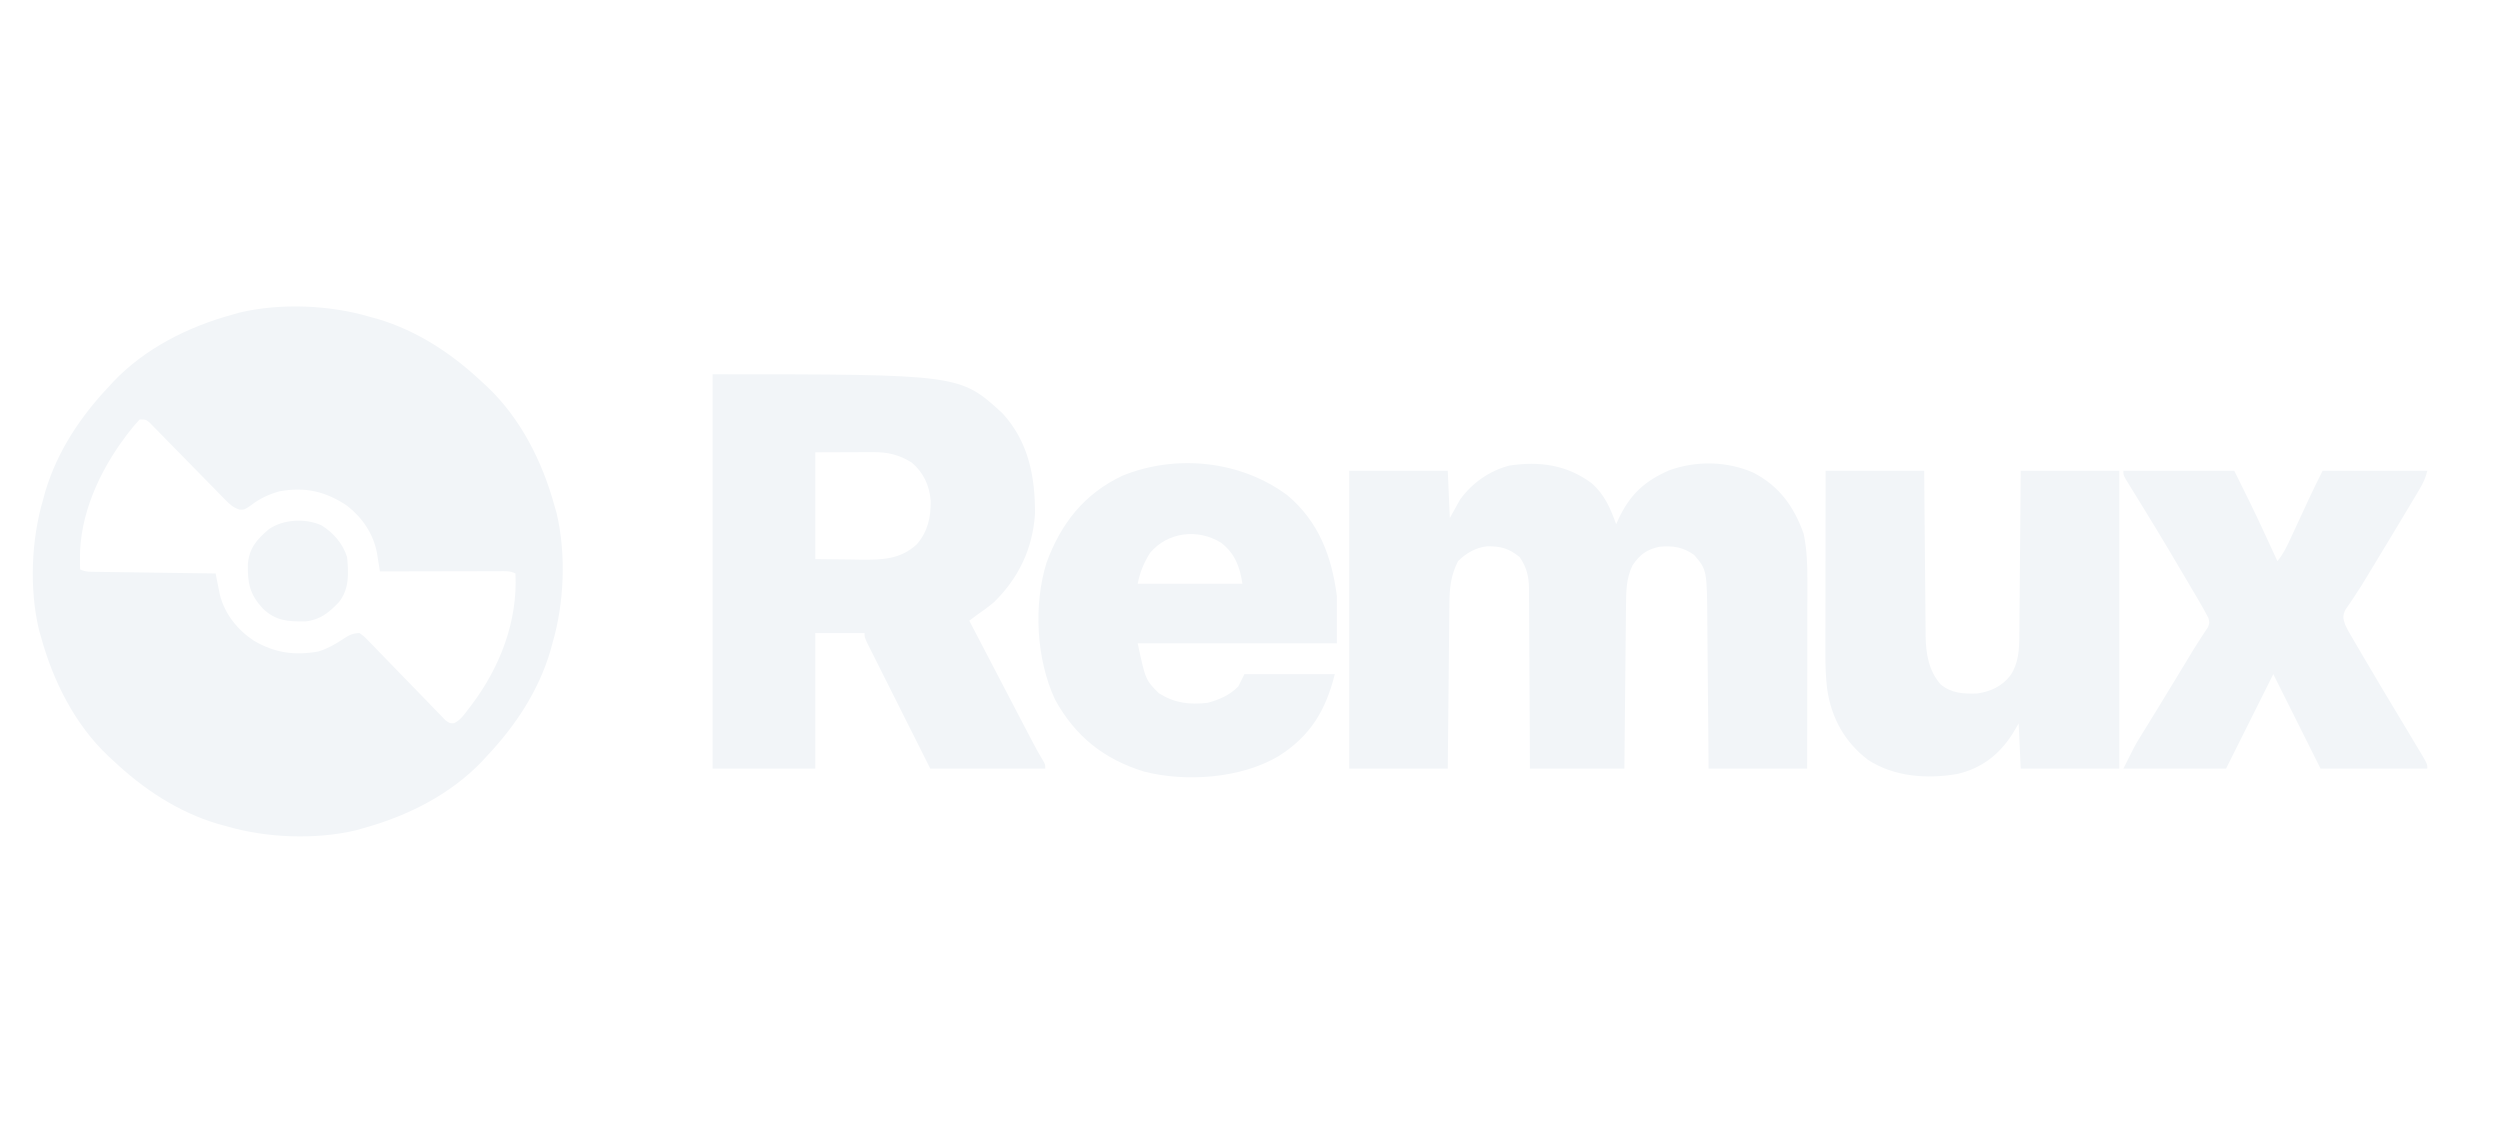
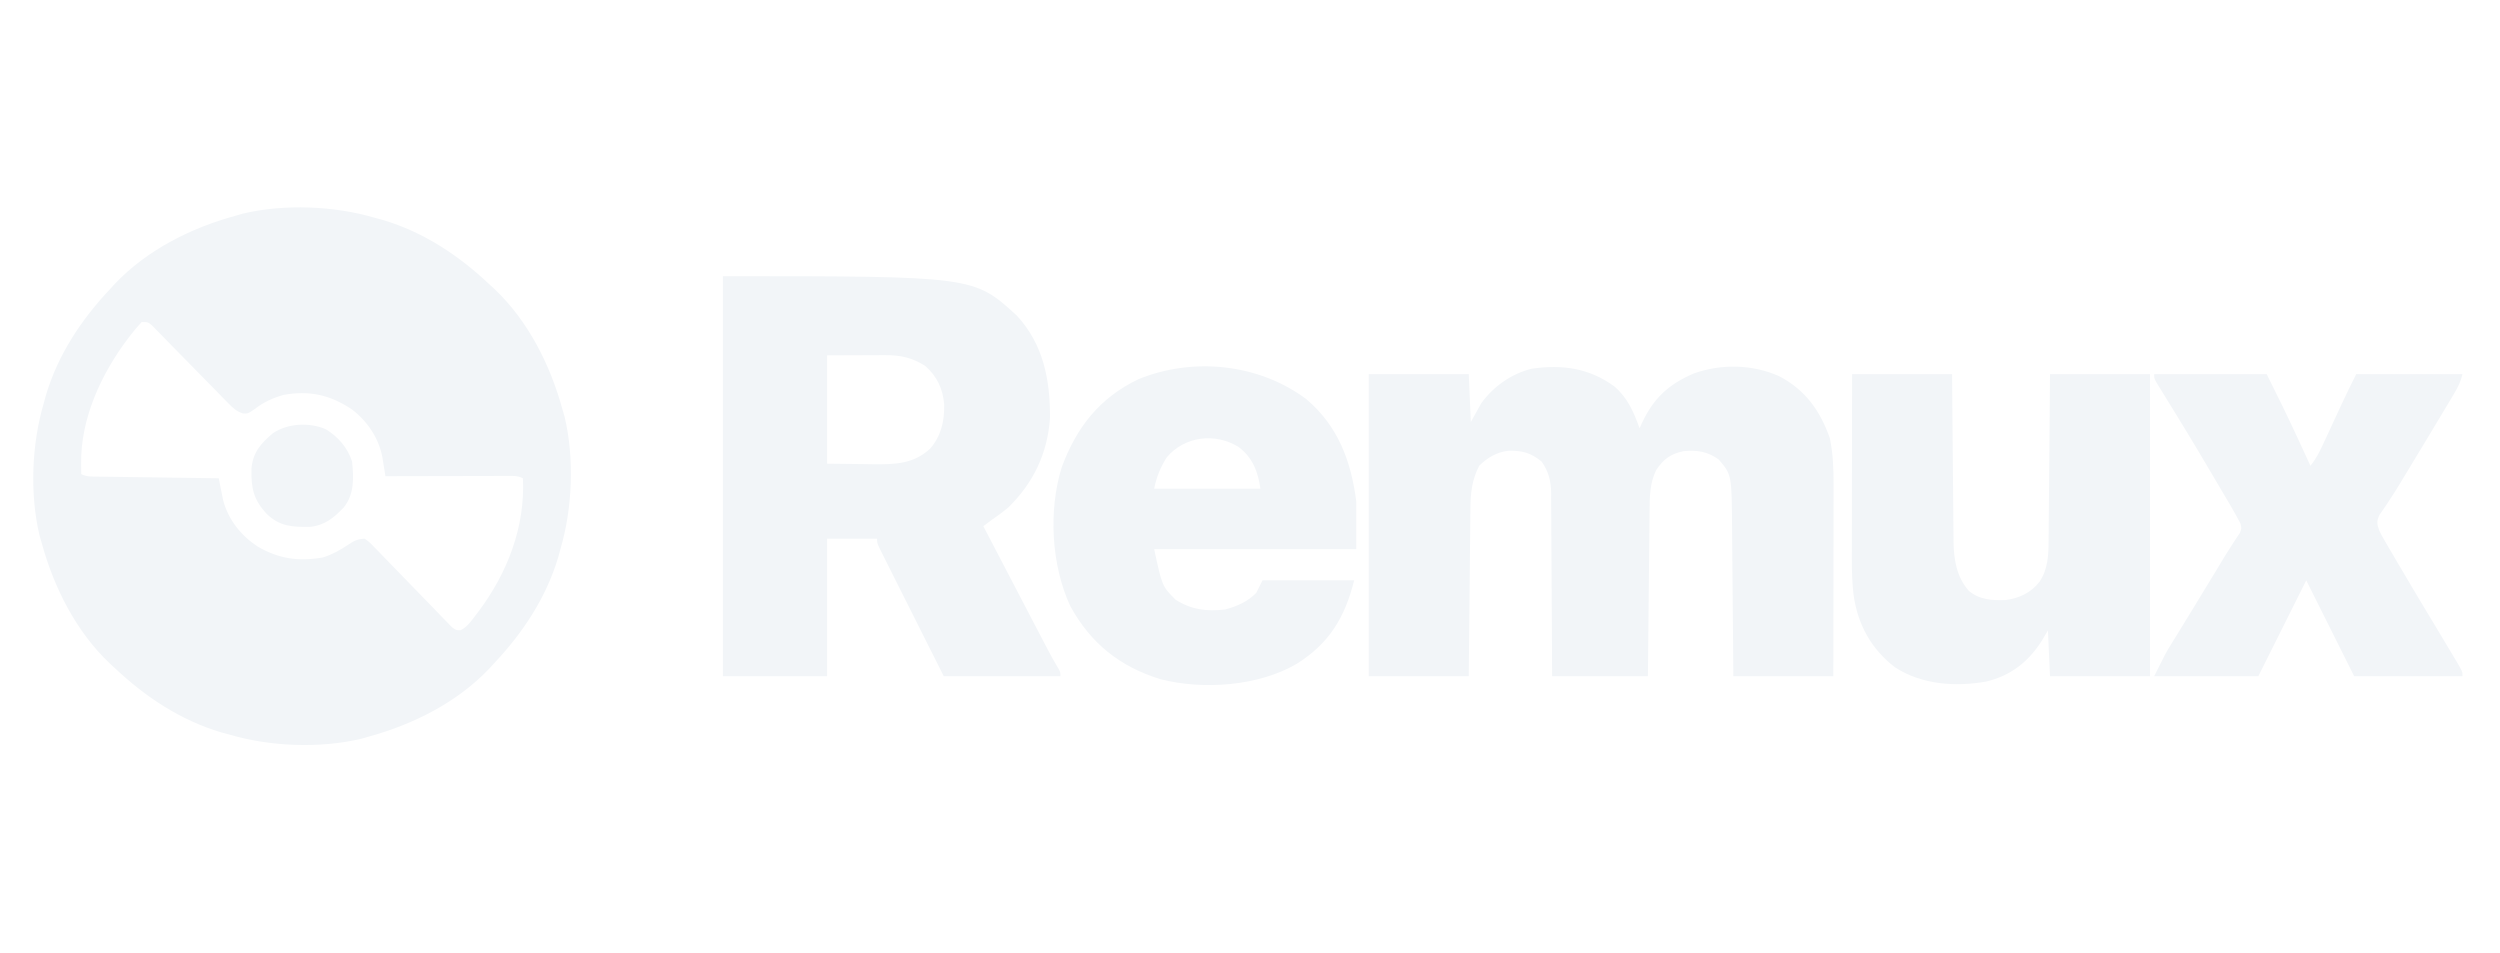
- <svg xmlns="http://www.w3.org/2000/svg" width="35" height="16" viewBox="0 0 35 16" role="img" aria-label="Remux">
-   <g transform="translate(0.00 3.40) scale(0.02875)">
+ <svg xmlns="http://www.w3.org/2000/svg" width="42" height="16" viewBox="0 0 42 16" role="img" aria-label="Remux">
+   <g transform="translate(0.00 2.40) scale(0.035)">
    <path d="M0 0 C1.257 0.339 2.514 0.678 3.809 1.027 C23.379 6.847 40.269 18.085 55 32 C55.75 32.686 56.5 33.372 57.273 34.078 C73.564 49.511 84.121 70.566 90 92 C90.17 92.587 90.17 92.587 91.027 95.559 C95.759 115.468 94.791 139.454 89 159 C88.83 159.628 88.83 159.628 87.973 162.809 C82.153 182.379 70.915 199.269 57 214 C56.314 214.75 55.628 215.5 54.922 216.273 C39.489 232.564 18.434 243.121 -3 249 C-4.174 249.339 -5.349 249.678 -6.559 250.027 C-26.468 254.759 -50.454 253.791 -70 248 C-70.628 247.83 -70.628 247.83 -73.809 246.973 C-93.379 241.153 -110.269 229.915 -125 216 C-125.75 215.314 -126.5 214.628 -127.273 213.922 C-143.564 198.489 -154.121 177.434 -160 156 C-160.339 154.826 -160.678 153.651 -161.027 152.441 C-165.759 132.532 -164.791 108.546 -159 89 C-158.661 87.743 -158.322 86.486 -157.973 85.191 C-152.153 65.621 -140.915 48.731 -127 34 C-126.314 33.25 -125.628 32.5 -124.922 31.727 C-109.489 15.436 -88.434 4.879 -67 -1 C-65.826 -1.339 -64.651 -1.678 -63.441 -2.027 C-43.532 -6.759 -19.546 -5.791 0 0 Z M-112 50 C-113.879 51.998 -115.53 53.953 -117.188 56.125 C-117.674 56.755 -118.16 57.385 -118.661 58.035 C-131.433 74.951 -141.329 96.376 -141.062 117.938 C-141.053 118.895 -141.044 119.853 -141.035 120.84 C-141.024 121.553 -141.012 122.266 -141 123 C-138.244 124.378 -135.982 124.163 -132.898 124.205 C-131.617 124.225 -130.336 124.245 -129.016 124.266 C-127.612 124.283 -126.208 124.3 -124.805 124.316 C-123.373 124.337 -121.941 124.358 -120.509 124.379 C-116.737 124.435 -112.966 124.484 -109.195 124.532 C-105.347 124.582 -101.5 124.638 -97.652 124.693 C-90.102 124.801 -82.551 124.902 -75 125 C-74.908 125.474 -74.908 125.474 -74.44 127.871 C-74.187 129.122 -73.933 130.372 -73.672 131.66 C-73.549 132.278 -73.549 132.278 -72.925 135.406 C-70.52 144.752 -64.421 152.389 -56.461 157.691 C-46.186 163.697 -36.738 165.045 -25 163 C-20.44 161.564 -16.707 159.476 -12.75 156.812 C-9.895 154.931 -8.388 154.182 -5 154 C-2.755 155.557 -2.755 155.557 -0.457 157.941 C0.411 158.826 1.278 159.71 2.172 160.621 C2.629 161.1 3.085 161.58 3.555 162.073 C4.984 163.574 6.43 165.056 7.882 166.533 C10.959 169.673 14.012 172.835 17.062 176 C20.601 179.666 24.15 183.323 27.719 186.96 C29.146 188.423 30.556 189.9 31.967 191.379 C32.831 192.263 33.696 193.148 34.586 194.059 C35.344 194.845 36.102 195.632 36.882 196.443 C39 198 39 198 41.119 197.913 C44.297 196.37 46.159 193.566 48.25 190.812 C48.732 190.183 49.215 189.554 49.712 188.906 C63.52 170.517 72.169 148.244 71 125 C68.231 123.616 65.996 123.88 62.898 123.886 C61.617 123.887 60.336 123.887 59.016 123.887 C57.612 123.892 56.208 123.897 54.805 123.902 C53.373 123.904 51.941 123.906 50.509 123.907 C46.737 123.91 42.966 123.92 39.195 123.931 C35.347 123.942 31.5 123.946 27.652 123.951 C20.102 123.962 12.551 123.979 5 124 C4.935 123.587 4.935 123.587 4.606 121.499 C4.431 120.417 4.257 119.335 4.077 118.22 C3.905 117.147 3.734 116.074 3.557 114.968 C1.815 105.686 -3.599 97.727 -11 92 C-21.504 84.945 -31.528 82.726 -44 85 C-49.187 86.495 -53.543 88.509 -57.812 91.812 C-61 94 -61 94 -63.42 93.891 C-66.605 92.791 -68.116 91.347 -70.467 88.939 C-71.318 88.078 -72.169 87.218 -73.046 86.331 C-73.951 85.395 -74.856 84.46 -75.789 83.496 C-76.738 82.532 -77.687 81.57 -78.638 80.608 C-81.135 78.08 -83.62 75.541 -86.102 72.998 C-90.079 68.923 -94.065 64.857 -98.066 60.805 C-99.461 59.386 -100.847 57.958 -102.232 56.53 C-102.655 56.102 -102.655 56.102 -104.792 53.931 C-105.163 53.551 -105.163 53.551 -107.04 51.626 C-109 50 -109 50 -112 50 Z " fill="#F2F5F8" transform="translate(180,36)" />
    <path d="M0 0 C6.342 5.515 9.182 12.209 12 20 C12.352 19.215 12.704 18.43 13.066 17.621 C18.718 5.594 25.695 -0.949 37.898 -6.262 C51.163 -11.023 66.09 -10.742 79 -5 C91.572 1.599 98.614 11.487 103.312 24.688 C104.878 32.23 105.144 39.702 105.114 47.385 C105.114 48.381 105.114 49.377 105.114 50.404 C105.113 53.666 105.106 56.929 105.098 60.191 C105.096 62.465 105.094 64.739 105.093 67.013 C105.09 72.976 105.08 78.939 105.069 84.901 C105.057 92.068 105.052 99.234 105.046 106.4 C105.037 117.267 105.017 128.133 105 139 C89.16 139 73.32 139 57 139 C56.951 132.764 56.902 126.527 56.852 120.102 C56.816 116.137 56.78 112.172 56.742 108.207 C56.682 101.922 56.624 95.637 56.578 89.352 C56.541 84.282 56.495 79.211 56.442 74.141 C56.423 72.212 56.408 70.283 56.397 68.355 C56.233 42.302 56.233 42.302 50 35 C44.654 31.124 39.536 30.359 33 31 C26.793 32.349 23.548 34.782 20 40 C16.874 46.253 16.844 52.917 16.795 59.759 C16.785 60.618 16.775 61.478 16.765 62.363 C16.733 65.187 16.708 68.012 16.684 70.836 C16.663 72.8 16.642 74.765 16.621 76.729 C16.566 81.888 16.516 87.047 16.468 92.205 C16.409 98.401 16.342 104.597 16.277 110.793 C16.18 120.195 16.091 129.598 16 139 C0.82 139 -14.36 139 -30 139 C-30.026 132.235 -30.052 125.47 -30.078 118.5 C-30.103 114.207 -30.13 109.914 -30.16 105.621 C-30.208 98.811 -30.253 92.002 -30.271 85.192 C-30.286 79.7 -30.321 74.208 -30.368 68.716 C-30.383 66.624 -30.391 64.532 -30.392 62.439 C-30.394 59.502 -30.421 56.566 -30.454 53.629 C-30.449 52.769 -30.444 51.91 -30.439 51.024 C-30.537 45.287 -31.685 40.76 -35 36 C-40.243 31.74 -44.217 30.682 -50.914 30.781 C-56.403 31.357 -61.159 34.159 -65 38 C-68.534 44.943 -69.151 51.052 -69.205 58.738 C-69.215 59.606 -69.225 60.475 -69.235 61.37 C-69.267 64.232 -69.292 67.095 -69.316 69.957 C-69.337 71.945 -69.358 73.934 -69.379 75.922 C-69.435 81.148 -69.484 86.374 -69.532 91.6 C-69.591 97.875 -69.658 104.149 -69.723 110.423 C-69.82 119.949 -69.909 129.474 -70 139 C-85.84 139 -101.68 139 -118 139 C-118 91.15 -118 43.3 -118 -6 C-102.16 -6 -86.32 -6 -70 -6 C-69.835 -2.205 -69.835 -2.205 -69 17 C-68.175 15.515 -68.175 15.515 -64 8 C-58.144 -0.087 -49.68 -6.059 -39.93 -8.566 C-25.295 -10.732 -12.107 -8.948 0 0 Z " fill="#F2F5F8" transform="translate(775,117)" />
    <path d="M0 0 C120.406 0 120.406 0 141.121 18.957 C153.865 32.813 157.093 49.839 157 68 C155.863 84.948 149.063 99.178 137 111 C134.427 113.156 131.765 115.1 129 117 C127.665 117.997 126.331 118.997 125 120 C125.301 120.576 125.601 121.153 125.911 121.746 C126.826 123.5 127.742 125.255 128.657 127.009 C129.733 129.072 130.81 131.135 131.886 133.198 C134.631 138.458 137.375 143.719 140.117 148.98 C143.075 154.655 146.036 160.328 149 166 C149.239 166.457 149.239 166.457 150.449 168.772 C151.818 171.391 153.19 174.008 154.562 176.625 C154.765 177.013 154.765 177.013 155.792 178.976 C157.384 182.007 158.986 184.978 160.777 187.898 C162 190 162 190 162 192 C143.52 192 125.04 192 106 192 C98.014 176.108 98.014 176.108 94.625 169.348 C92.31 164.729 89.993 160.11 87.672 155.495 C85.801 151.775 83.934 148.053 82.07 144.329 C81.357 142.907 80.642 141.485 79.926 140.064 C78.926 138.079 77.931 136.091 76.938 134.102 C76.369 132.97 75.801 131.837 75.215 130.67 C74 128 74 128 74 126 C66.08 126 58.16 126 50 126 C50 147.78 50 169.56 50 192 C33.5 192 17 192 0 192 C0 128.64 0 65.28 0 0 Z M50 38 C50 55.16 50 72.32 50 90 C55.589 90.062 61.179 90.124 66.938 90.188 C68.683 90.215 70.428 90.242 72.226 90.27 C82.511 90.365 91.507 90.179 99.496 82.746 C104.799 76.59 106.328 69.583 106.211 61.656 C105.613 54.126 102.76 47.95 97 43 C90.702 39.076 85.22 37.853 77.832 37.902 C77.48 37.903 77.48 37.903 75.697 37.905 C73.069 37.911 70.441 37.925 67.812 37.938 C61.934 37.958 56.056 37.979 50 38 Z " fill="#F2F5F8" transform="translate(347,64)" />
    <path d="M0 0 C15.84 0 31.68 0 48 0 C48.049 6.176 48.098 12.352 48.148 18.715 C48.184 22.639 48.22 26.563 48.258 30.486 C48.318 36.708 48.376 42.929 48.422 49.151 C48.459 54.169 48.505 59.188 48.558 64.206 C48.577 66.116 48.592 68.026 48.603 69.936 C48.62 72.622 48.649 75.307 48.681 77.992 C48.683 78.773 48.685 79.554 48.688 80.359 C48.817 88.985 50.146 97.35 56 104 C61.188 108.364 67.173 108.674 73.742 108.445 C80.343 107.543 85.868 104.946 90 99.625 C93.987 93.674 94.3 86.95 94.319 80.035 C94.329 79.166 94.339 78.297 94.349 77.402 C94.38 74.55 94.397 71.699 94.414 68.848 C94.433 66.862 94.452 64.877 94.473 62.891 C94.524 57.682 94.564 52.472 94.601 47.262 C94.648 41.003 94.71 34.744 94.769 28.484 C94.857 18.99 94.927 9.495 95 0 C110.84 0 126.68 0 143 0 C143 47.85 143 95.7 143 145 C127.16 145 111.32 145 95 145 C94.67 137.74 94.34 130.48 94 123 C93.031 124.65 92.061 126.3 91.062 128 C84.552 138.199 76.122 144.757 64.34 147.585 C49.519 150.211 33.372 149.052 20.625 140.75 C9.234 132.054 2.755 120.295 0.729 106.1 C0.039 100.343 -0.137 94.685 -0.114 88.89 C-0.114 87.923 -0.114 86.957 -0.114 85.96 C-0.113 82.795 -0.106 79.63 -0.098 76.465 C-0.096 74.258 -0.094 72.051 -0.093 69.845 C-0.09 64.06 -0.08 58.274 -0.069 52.489 C-0.057 45.536 -0.052 38.582 -0.046 31.629 C-0.037 21.086 -0.017 10.543 0 0 Z " fill="#F2F5F8" transform="translate(889,111)" />
    <path d="M0 0 C15.215 12.854 21.504 29.686 24 49 C24 56.59 24 64.18 24 72 C-8.01 72 -40.02 72 -73 72 C-69.182 89.818 -69.182 89.818 -62.688 96.312 C-55.016 101.13 -47.949 101.976 -39 101 C-33.353 99.508 -28.114 97.238 -24 93 C-23.01 91.02 -22.02 89.04 -21 87 C-6.48 87 8.04 87 23 87 C18.562 104.754 11.056 117.21 -4.457 126.991 C-22.798 137.804 -49.494 139.712 -70 134.438 C-89.523 128.388 -103.418 117.298 -113.25 99.375 C-122.386 79.705 -123.802 53.46 -117.379 32.746 C-110.353 13.658 -99.152 -0.738 -80.43 -9.609 C-54.179 -20.253 -22.787 -16.996 0 0 Z M-67 28 C-70.044 32.921 -71.862 37.308 -73 43 C-56.17 43 -39.34 43 -22 43 C-23.166 34.837 -25.69 28.149 -32.438 23 C-43.681 16.022 -58.424 17.76 -67 28 Z " fill="#F2F5F8" transform="translate(627,123)" />
    <path d="M0 0 C17.82 0 35.64 0 54 0 C59.143 10.286 64.195 20.56 69 31 C69.59 32.276 70.179 33.552 70.77 34.828 C72.182 37.884 73.592 40.942 75 44 C77.809 40.6 79.608 36.871 81.434 32.891 C81.753 32.205 82.072 31.519 82.401 30.813 C83.417 28.627 84.428 26.439 85.438 24.25 C86.445 22.076 87.454 19.903 88.463 17.73 C89.09 16.382 89.714 15.033 90.337 13.683 C92.472 9.07 94.724 4.551 97 0 C113.83 0 130.66 0 148 0 C147.057 3.77 145.967 6.02 144 9.312 C143.684 9.844 143.684 9.844 142.086 12.531 C141.391 13.688 140.695 14.844 140 16 C139.284 17.198 138.569 18.396 137.854 19.594 C135.578 23.401 133.29 27.201 131 31 C130.809 31.317 130.809 31.317 129.843 32.92 C127.213 37.284 124.578 41.643 121.938 46 C121.589 46.575 121.241 47.15 120.882 47.743 C119.869 49.413 118.855 51.082 117.84 52.75 C117.205 53.797 116.571 54.843 115.917 55.922 C114.623 57.999 113.287 60.052 111.915 62.078 C111.263 63.042 110.612 64.007 109.941 65 C109.352 65.846 108.762 66.691 108.155 67.562 C106.703 70.627 106.912 71.822 108 75 C109.252 77.558 109.252 77.558 110.852 80.297 C111.448 81.326 112.045 82.354 112.659 83.414 C113.308 84.515 113.957 85.616 114.625 86.75 C115.301 87.908 115.976 89.066 116.651 90.224 C123.099 101.265 129.698 112.217 136.296 123.169 C138.854 127.419 141.404 131.673 143.938 135.938 C144.357 136.636 144.776 137.334 145.208 138.053 C148 142.77 148 142.77 148 145 C130.84 145 113.68 145 96 145 C92.205 137.41 92.205 137.41 73 99 C70.36 104.28 67.72 109.56 65 115 C60 125 55 135 50 145 C33.5 145 17 145 0 145 C5.623 133.754 5.623 133.754 7.953 129.977 C8.482 129.114 9.01 128.252 9.555 127.364 C10.114 126.46 10.674 125.556 11.25 124.625 C12.485 122.613 13.719 120.602 14.953 118.59 C15.605 117.53 16.256 116.47 16.928 115.378 C20.266 109.936 23.578 104.477 26.889 99.018 C27.971 97.235 29.054 95.452 30.138 93.668 C31.473 91.469 32.804 89.266 34.129 87.06 C35.351 85.061 36.608 83.084 37.902 81.131 C38.471 80.259 39.039 79.387 39.625 78.488 C40.133 77.737 40.641 76.986 41.164 76.212 C42 74 42 74 41.373 71.614 C39.786 68.593 38.135 65.635 36.402 62.695 C36.052 62.099 35.702 61.504 35.342 60.89 C34.21 58.966 33.074 57.045 31.938 55.125 C31.153 53.794 30.369 52.463 29.585 51.132 C27.395 47.418 25.199 43.709 23 40 C22.52 39.19 22.04 38.381 21.546 37.547 C17.867 31.354 14.126 25.201 10.352 19.066 C9.707 18.015 9.062 16.964 8.397 15.88 C7.108 13.781 5.816 11.683 4.519 9.588 C4.226 9.112 4.226 9.112 2.746 6.699 C2.217 5.842 1.688 4.984 1.142 4.1 C0 2 0 2 0 0 Z " fill="#F2F5F8" transform="translate(1034,111)" />
    <path d="M0 0 C5.825 3.52 10.545 8.99 12.562 15.5 C13.368 23.336 13.687 31.119 8.562 37.5 C3.758 42.545 -0.599 46.106 -7.707 46.836 C-16.223 46.93 -22.113 46.618 -28.402 40.629 C-34.784 33.725 -35.918 28.298 -35.742 18.945 C-35.047 11.083 -31.39 6.95 -25.535 1.945 C-18.471 -2.922 -7.844 -3.476 0 0 Z " fill="#F2F5F8" transform="translate(156.4375,137.5)" />
  </g>
</svg>
